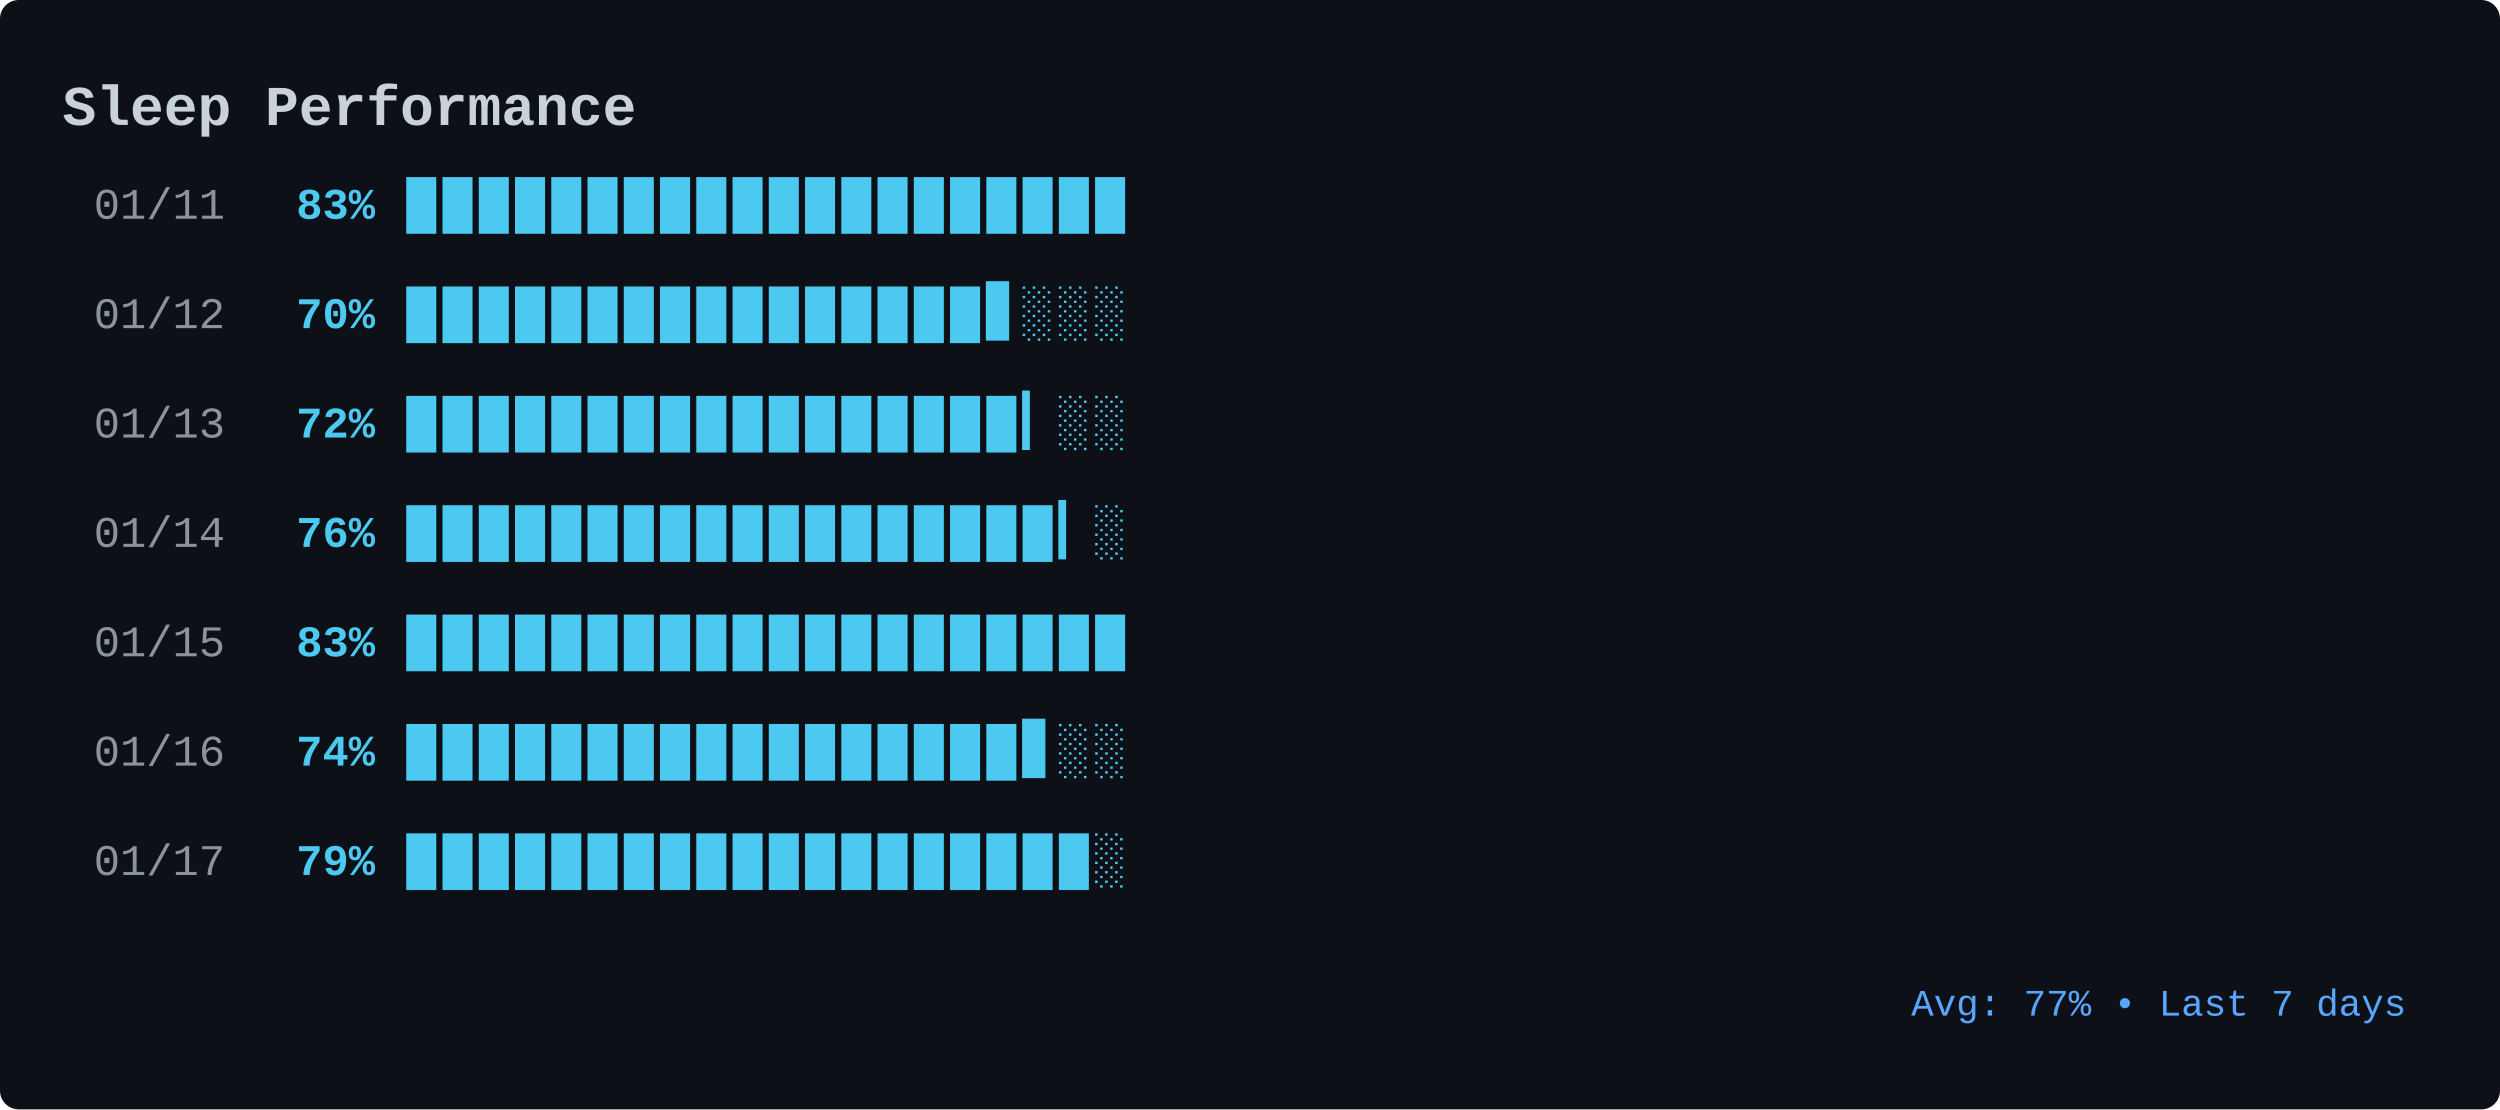
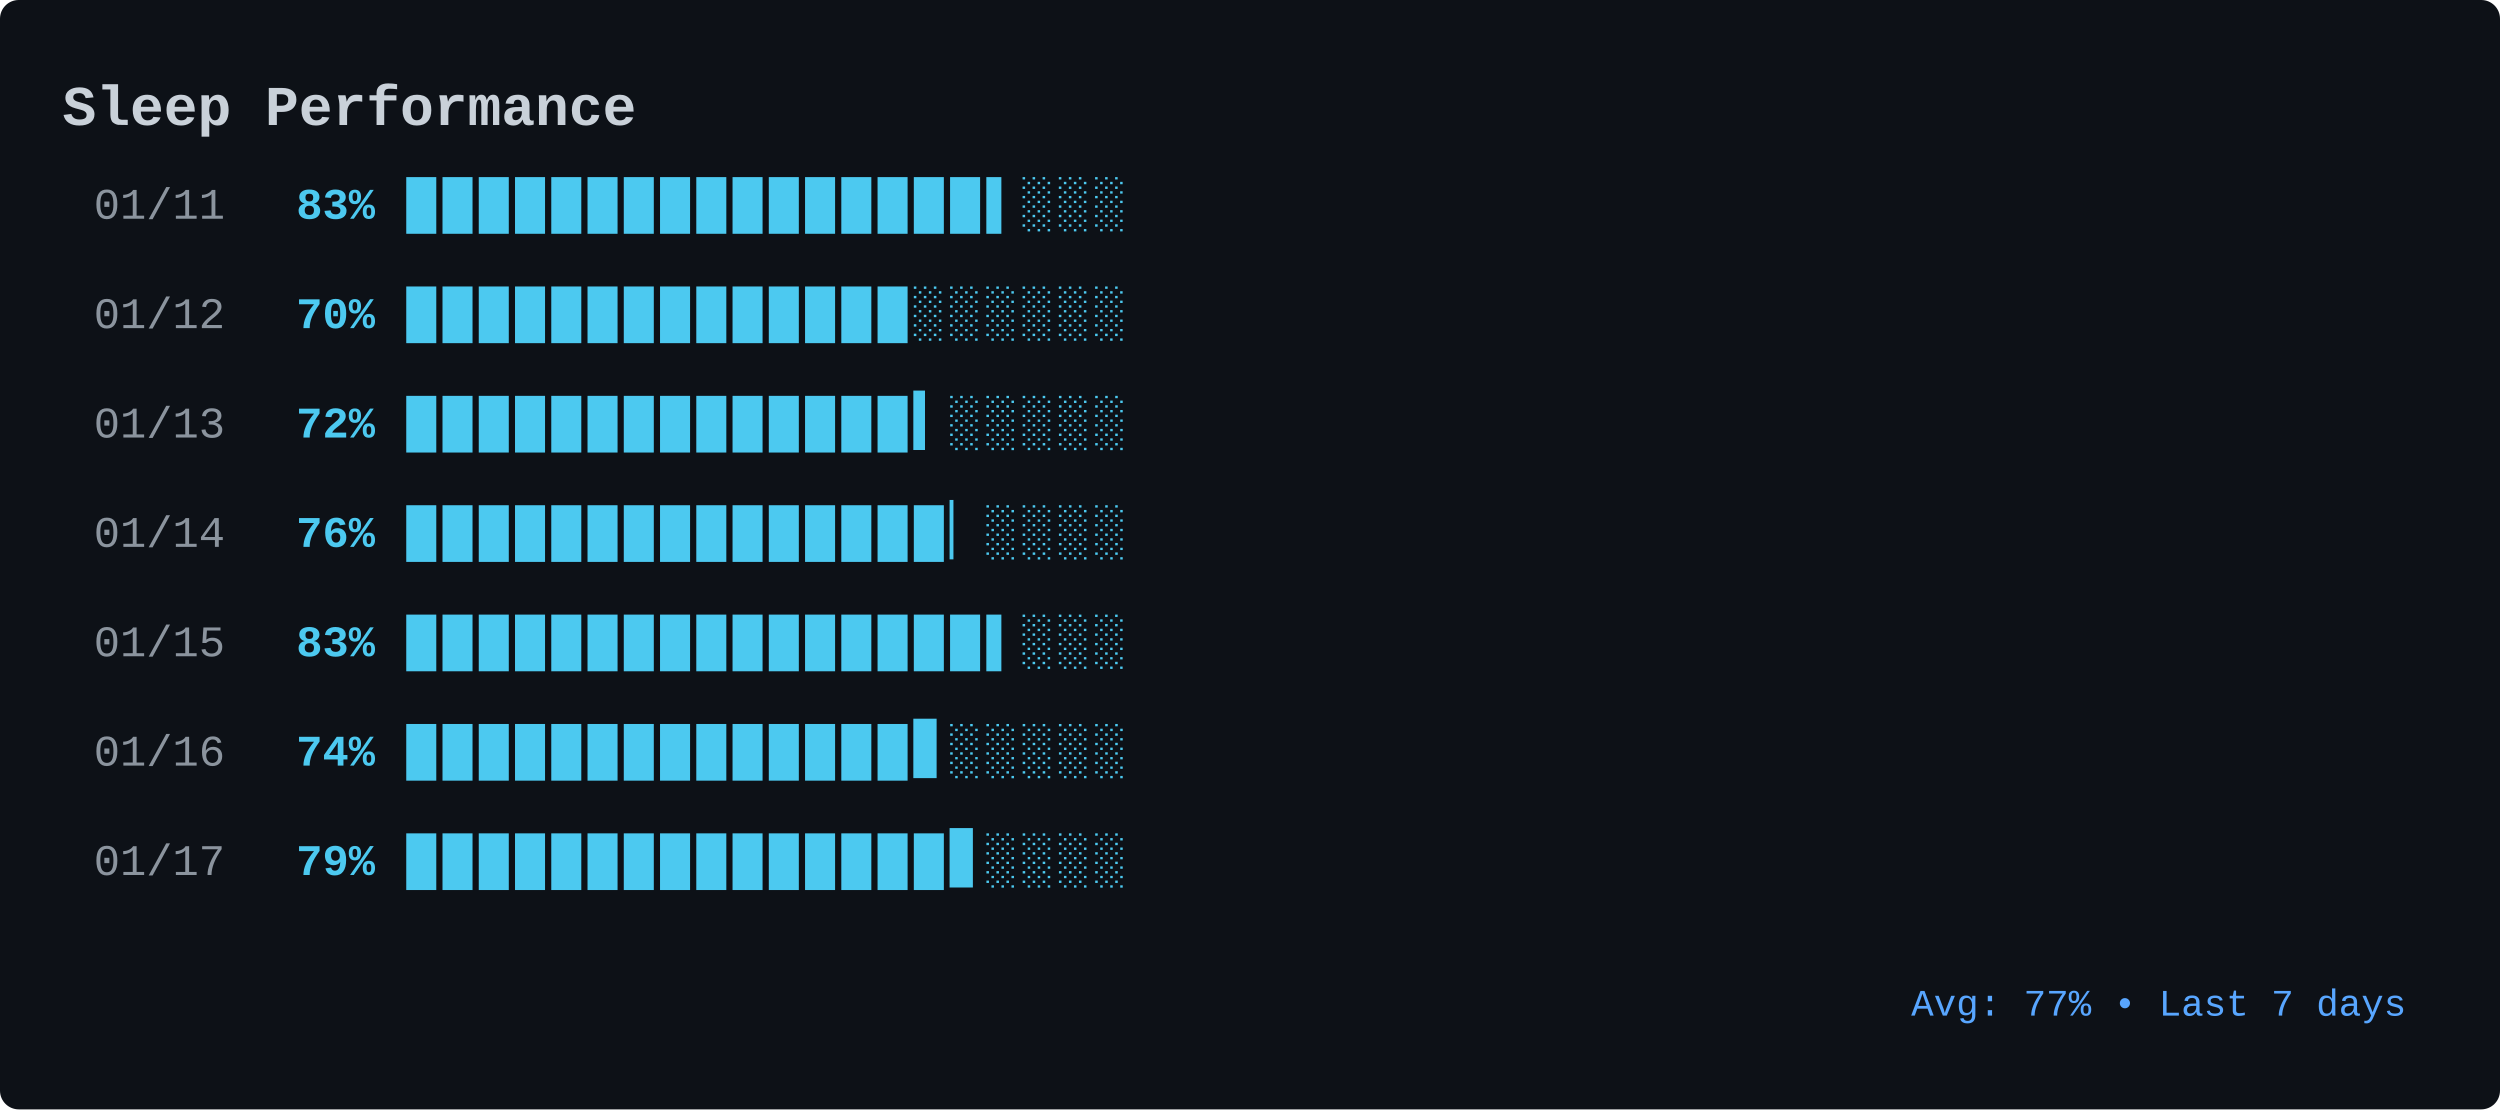
<svg xmlns="http://www.w3.org/2000/svg" width="800" height="355">
  <rect width="800" height="355" fill="#0d1117" rx="6" />
  <text x="20" y="40" font-family="'SF Mono', 'Courier New', monospace" font-size="18" font-weight="bold" fill="#c9d1d9">
        Sleep Performance
    </text>
  <text x="30" y="70" font-family="'SF Mono', 'Courier New', monospace" font-size="14" fill="#8b949e">
        01/11
    </text>
  <text x="120" y="70" font-family="'SF Mono', 'Courier New', monospace" font-size="14" fill="#4cc9f0" font-weight="bold" text-anchor="end">
        83%
    </text>
  <text x="130" y="70" font-family="'SF Mono', 'Courier New', monospace" font-size="16" fill="#4cc9f0" letter-spacing="2">
-         ████████████████████
+         ████████████████▌░░░
    </text>
  <text x="30" y="105" font-family="'SF Mono', 'Courier New', monospace" font-size="14" fill="#8b949e">
        01/12
    </text>
  <text x="120" y="105" font-family="'SF Mono', 'Courier New', monospace" font-size="14" fill="#4cc9f0" font-weight="bold" text-anchor="end">
        70%
    </text>
  <text x="130" y="105" font-family="'SF Mono', 'Courier New', monospace" font-size="16" fill="#4cc9f0" letter-spacing="2">
-         ████████████████▊░░░
+         ██████████████░░░░░░
    </text>
  <text x="30" y="140" font-family="'SF Mono', 'Courier New', monospace" font-size="14" fill="#8b949e">
        01/13
    </text>
  <text x="120" y="140" font-family="'SF Mono', 'Courier New', monospace" font-size="14" fill="#4cc9f0" font-weight="bold" text-anchor="end">
        72%
    </text>
  <text x="130" y="140" font-family="'SF Mono', 'Courier New', monospace" font-size="16" fill="#4cc9f0" letter-spacing="2">
-         █████████████████▎░░
+         ██████████████▍░░░░░
    </text>
  <text x="30" y="175" font-family="'SF Mono', 'Courier New', monospace" font-size="14" fill="#8b949e">
        01/14
    </text>
  <text x="120" y="175" font-family="'SF Mono', 'Courier New', monospace" font-size="14" fill="#4cc9f0" font-weight="bold" text-anchor="end">
        76%
    </text>
  <text x="130" y="175" font-family="'SF Mono', 'Courier New', monospace" font-size="16" fill="#4cc9f0" letter-spacing="2">
-         ██████████████████▎░
+         ███████████████▏░░░░
    </text>
  <text x="30" y="210" font-family="'SF Mono', 'Courier New', monospace" font-size="14" fill="#8b949e">
        01/15
    </text>
  <text x="120" y="210" font-family="'SF Mono', 'Courier New', monospace" font-size="14" fill="#4cc9f0" font-weight="bold" text-anchor="end">
        83%
    </text>
  <text x="130" y="210" font-family="'SF Mono', 'Courier New', monospace" font-size="16" fill="#4cc9f0" letter-spacing="2">
-         ████████████████████
+         ████████████████▌░░░
    </text>
  <text x="30" y="245" font-family="'SF Mono', 'Courier New', monospace" font-size="14" fill="#8b949e">
        01/16
    </text>
  <text x="120" y="245" font-family="'SF Mono', 'Courier New', monospace" font-size="14" fill="#4cc9f0" font-weight="bold" text-anchor="end">
        74%
    </text>
  <text x="130" y="245" font-family="'SF Mono', 'Courier New', monospace" font-size="16" fill="#4cc9f0" letter-spacing="2">
-         █████████████████▊░░
+         ██████████████▊░░░░░
    </text>
  <text x="30" y="280" font-family="'SF Mono', 'Courier New', monospace" font-size="14" fill="#8b949e">
        01/17
    </text>
  <text x="120" y="280" font-family="'SF Mono', 'Courier New', monospace" font-size="14" fill="#4cc9f0" font-weight="bold" text-anchor="end">
        79%
    </text>
  <text x="130" y="280" font-family="'SF Mono', 'Courier New', monospace" font-size="16" fill="#4cc9f0" letter-spacing="2">
-         ███████████████████░
+         ███████████████▊░░░░
    </text>
  <text x="770" y="325" font-family="'SF Mono', 'Courier New', monospace" font-size="12" fill="#58a6ff" text-anchor="end">
        Avg: 77% • Last 7 days
    </text>
</svg>
